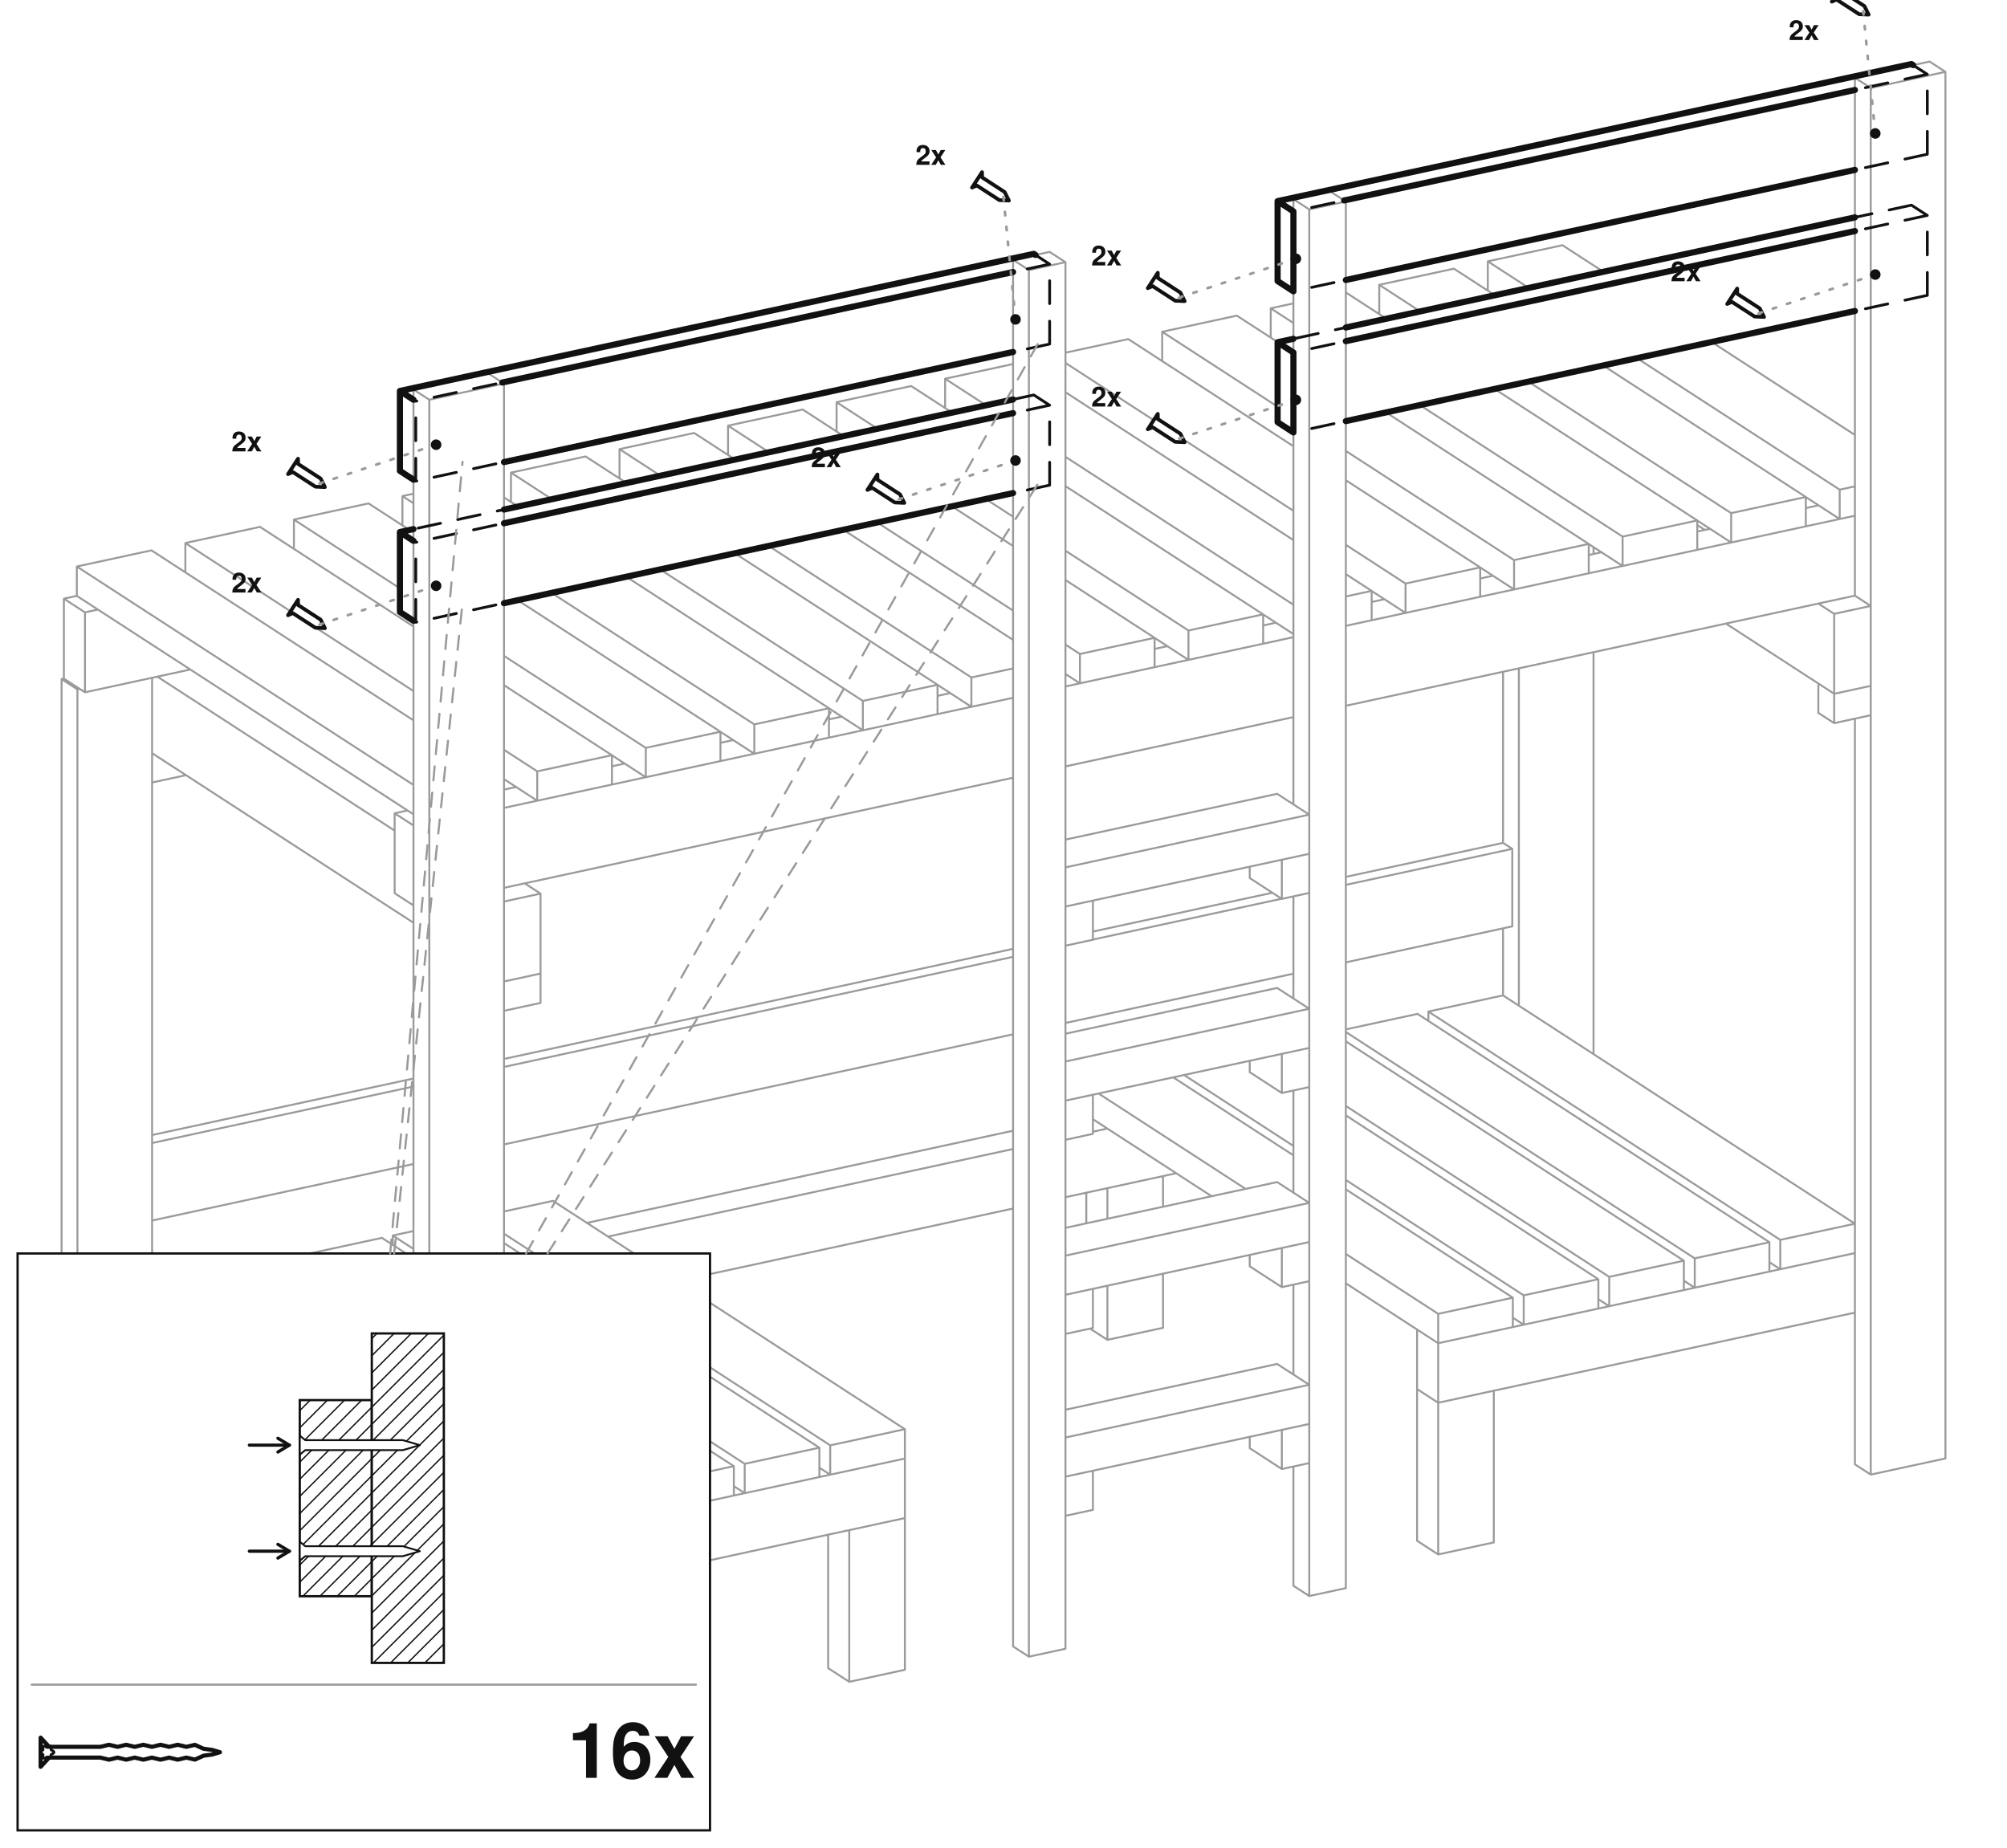
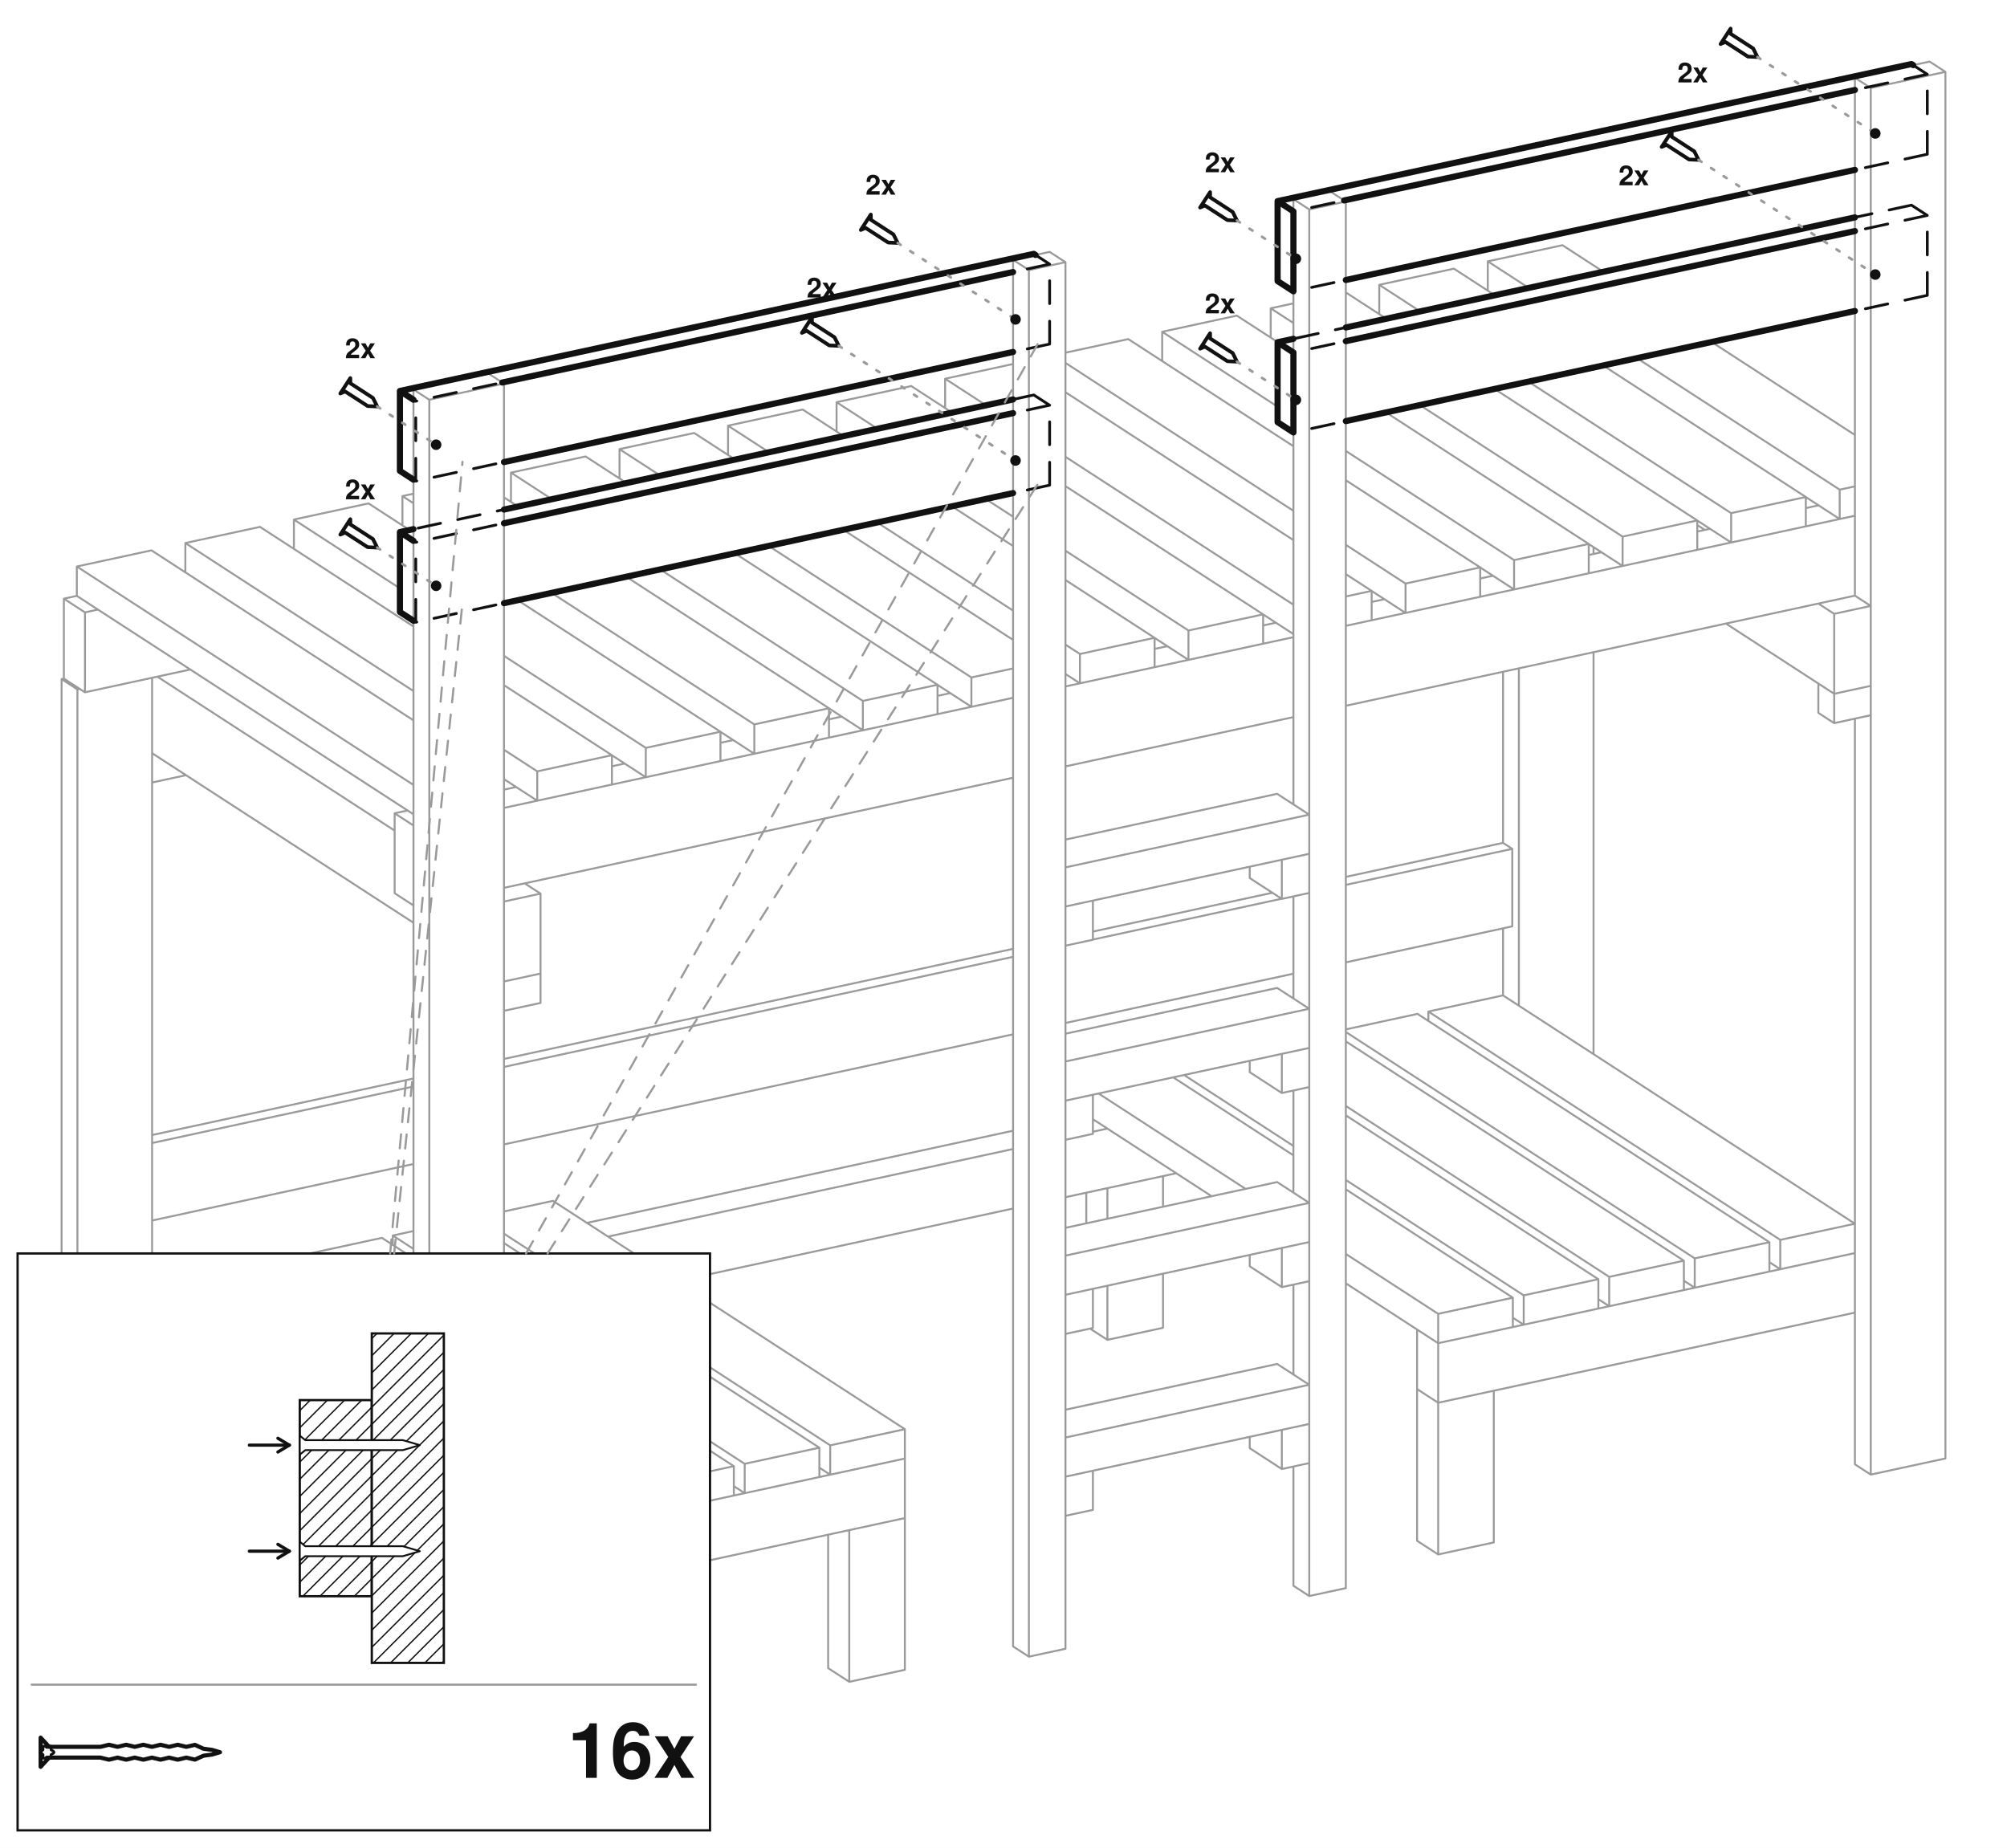
<svg xmlns="http://www.w3.org/2000/svg" viewBox="-1140.7 -920.55 2281.39 2100.63">
  <rect x="-1140.7" y="-920.55" width="2281.39" height="2100.63" fill="#ffffff" />
  <path d="M-967.82,592.05 L-961.82,595.94 M-961.82,663.63 L-961.82,595.94 M-967.82,659.73 L-961.82,663.63 M10.87,364.81 L-473.53,469.57 M196.35,413.14 L70.44,440.37 M10.87,453.25 L-371.29,535.91 M-883.59,646.71 L-961.82,663.63 M118.11,362.37 L101.61,365.94 M10.87,385.57 L-449.53,485.14 M-920.26,688.01 L-920.26,654.64 M-967.82,659.73 L-961.82,663.63 M-961.82,697 L-961.82,663.63 M-967.82,693.11 L-961.82,697 M-920.26,688.01 L-961.82,697 M-920.26,654.64 L-961.82,663.63 M670.7,277.72 L670.7,-179.16 M670.7,-290.79 L670.7,-298.63 M567.82,210.97 L567.82,134.75 M567.82,37.59 L567.82,-156.92 M585.82,222.65 L585.82,-160.81 M-967.82,832.19 L-967.82,-150.07 M-1070.7,838.87 L-1070.7,-148.58 M-1070.7,-148.58 L-1052.7,-136.91 M-1052.7,850.55 L-1052.7,-136.91 M-1070.7,838.87 L-1052.7,850.55 M-1068.1,-149.15 L-1070.7,-148.58 M-967.82,832.19 L-1052.7,850.55 M-1050.1,-137.47 L-1052.7,-136.91 M567.82,37.59 L578.32,44.4 M578.32,132.48 L578.32,44.4 M567.82,37.59 L389.13,76.23 M305.65,94.29 L101.61,138.42 M10.87,158.04 L-567.82,283.2 M-670.7,305.45 L-967.82,369.71 M578.32,132.48 L389.13,173.4 M329.56,186.28 L70.44,242.33 M10.87,255.21 L-567.82,380.37 M-670.7,402.62 L-967.82,466.88 M578.32,44.4 L389.13,85.32 M316.15,101.1 L101.61,147.5 M10.87,167.13 L-567.82,292.29 M-670.7,314.54 L-967.82,378.8 M-1068.1,-149.15 L-1068.1,-240.01 M-1068.1,-240.01 L-1044.1,-224.44 M-1044.1,-133.57 L-1044.1,-224.44 M-1068.1,-149.15 L-1044.1,-133.57 M-1053.37,-243.19 L-1068.1,-240.01 M-924.34,-159.47 L-1044.1,-133.57 M-1029.37,-227.62 L-1044.1,-224.44 M-688.7,958.77 L-688.7,914.27 M-688.7,914.27 L-670.7,925.94 M-670.7,970.45 L-670.7,925.94 M-688.7,958.77 L-670.7,970.45 M-686.1,913.7 L-688.7,914.27 M1052.7,-850.55 L1070.7,-838.87 M1070.7,737.35 L1070.7,-838.87 M967.82,744.02 L967.82,-103.61 M967.82,-243.43 L967.82,-832.19 M967.82,-832.19 L985.82,-820.51 M985.82,755.7 L985.82,-820.51 M967.82,744.02 L985.82,755.7 M1052.7,-850.55 L967.82,-832.19 M1070.7,737.35 L985.82,755.7 M1070.7,-838.87 L985.82,-820.51 M-585.82,-496.17 L-567.82,-484.49 M-567.82,1091.72 L-567.82,-484.49 M-670.7,1098.4 L-670.7,-477.81 M-670.7,-477.81 L-652.7,-466.13 M-652.7,1110.08 L-652.7,-466.13 M-670.7,1098.4 L-652.7,1110.08 M-585.82,-496.17 L-670.7,-477.81 M-567.82,1091.72 L-652.7,1110.08 M-567.82,-484.49 L-652.7,-466.13 M985.82,-107.51 L985.82,-140.88 M926.26,-110.19 L926.26,-143.57 M926.26,-143.57 L944.26,-131.89 M944.26,-98.52 L944.26,-131.89 M926.26,-110.19 L944.26,-98.52 M985.82,-107.51 L944.26,-98.52 M985.82,-140.88 L944.26,-131.89 M-967.82,-31.02 L-967.82,-64.4 M-929.24,-39.36 L-967.82,-31.02 M-526.26,219.53 L-526.26,186.15 M-567.82,228.52 L-567.82,195.14 M-526.26,219.53 L-567.82,228.52 M-526.26,186.15 L-567.82,195.14 M967.82,-243.43 L985.82,-231.75 M985.82,-140.88 L985.82,-231.75 M788.62,-323.74 L797.22,-318.16 M926.26,-234.44 L944.26,-222.76 M944.26,-131.89 L944.26,-222.76 M821.22,-211.72 L944.26,-131.89 M985.82,-140.88 L944.26,-131.89 M985.82,-231.75 L944.26,-222.76 M-544.26,83.6 L-526.26,95.28 M-526.26,186.15 L-526.26,95.28 M-961.82,-151.37 L-692.1,23.64 M-567.82,195.14 L-567.82,104.27 M-967.82,-64.4 L-670.7,128.39 M-526.26,186.15 L-567.82,195.14 M-526.26,95.28 L-567.82,104.27 M-692.1,94.82 L-692.1,3.95 M-692.1,3.95 L-670.7,17.84 M-692.1,94.82 L-670.7,108.7 M926.5,-346.12 L912,-342.98 M803.13,-319.43 L788.62,-316.3 M679.75,-292.75 L665.25,-289.61 M556.38,-266.07 L541.87,-262.93 M433,-239.38 L418.5,-236.25 M309.63,-212.7 L295.12,-209.56 M186.25,-186.02 L171.75,-182.88 M-60.5,-132.65 L-75,-129.51 M-183.87,-105.97 L-198.38,-102.83 M-307.25,-79.28 L-321.75,-76.15 M-430.62,-52.6 L-445.13,-49.46 M-554,-25.92 L-567.82,-22.93 M-677.37,0.77 L-692.1,3.95 M967.82,-243.43 L389.13,-118.27 M329.56,-105.39 L70.44,-49.34 M10.87,-36.46 L-567.82,88.7 M967.82,-334.29 L389.13,-209.13 M329.56,-196.25 L70.44,-140.21 M10.87,-127.32 L-567.82,-2.16 M470.11,658.45 L470.11,590.77 M470.11,590.77 L494.11,606.34 M494.11,674.02 L494.11,606.34 M470.11,658.45 L494.11,674.02 M967.82,571.57 L494.11,674.02 M967.82,503.88 L494.11,606.34 M-112.11,805.13 L-112.11,737.45 M-692.1,909.81 L-692.1,842.13 M-692.1,842.13 L-670.7,856.01 M-692.1,909.81 L-670.7,923.7 M-670.7,837.5 L-692.1,842.13 M-112.11,805.13 L-567.82,903.7 M-112.11,737.45 L-567.82,836.01 M181.33,588.84 L181.33,527.3 M181.33,451.22 L181.33,416.39 M94.11,470.08 L94.11,435.25 M118.11,602.52 L118.11,540.97 M118.11,464.89 L118.11,430.06 M98.42,589.74 L118.11,602.52 M181.33,588.84 L118.11,602.52 M181.33,416.39 L118.11,430.06 M557.33,832.8 L557.33,660.35 M470.11,830.91 L470.11,658.45 M470.11,658.45 L494.11,674.02 M494.11,846.48 L494.11,674.02 M470.11,830.91 L494.11,846.48 M557.33,832.8 L494.11,846.48 M557.33,660.35 L494.11,674.02 M-112.11,977.59 L-112.11,805.13 M-199.33,975.69 L-199.33,824 M-175.33,991.26 L-175.33,818.81 M-199.33,975.69 L-175.33,991.26 M-112.11,977.59 L-175.33,991.26 M-112.11,805.13 L-175.33,818.81 M311.06,629.92 L347.56,653.6 M347.56,698.11 L347.56,653.6 M70.44,758.05 L70.44,713.54 M311.06,629.92 L70.44,681.96 M347.56,698.11 L70.44,758.05 M347.56,653.6 L70.44,713.54 M311.06,423.16 L347.56,446.84 M347.56,491.35 L347.56,446.84 M70.44,551.28 L70.44,506.78 M311.06,423.16 L70.44,475.2 M347.56,491.35 L70.44,551.28 M347.56,446.84 L70.44,506.78 M311.06,202.49 L347.56,226.17 M347.56,270.68 L347.56,226.17 M70.44,330.61 L70.44,286.11 M311.06,202.49 L70.44,254.53 M347.56,270.68 L70.44,330.61 M347.56,226.17 L70.44,286.11 M311.06,-18.18 L347.56,5.5 M347.56,50.01 L347.56,5.5 M70.44,109.94 L70.44,65.44 M311.06,-18.18 L70.44,33.86 M347.56,50.01 L70.44,109.94 M347.56,5.5 L70.44,65.44 M371.13,-703.14 L389.13,-691.46 M389.13,884.75 L389.13,-691.46 M329.56,882.07 L329.56,746.51 M329.56,641.93 L329.56,539.74 M329.56,435.16 L329.56,319.08 M329.56,214.49 L329.56,98.41 M329.56,-6.18 L329.56,-694.15 M329.56,-694.15 L347.56,-682.47 M347.56,893.74 L347.56,-682.47 M329.56,882.07 L347.56,893.74 M371.13,-703.14 L329.56,-694.15 M389.13,884.75 L347.56,893.74 M389.13,-691.46 L347.56,-682.47 M52.44,-634.21 L70.44,-622.53 M70.44,953.68 L70.44,-622.53 M10.87,950.99 L10.87,-625.22 M10.87,-625.22 L28.87,-613.54 M28.87,962.67 L28.87,-613.54 M10.87,950.99 L28.87,962.67 M52.44,-634.21 L10.87,-625.22 M70.44,953.68 L28.87,962.67 M70.44,-622.53 L28.87,-613.54 M347.56,742.61 L347.56,698.11 M279.89,725.67 L279.89,712.75 M316.39,749.36 L316.39,704.85 M279.89,725.67 L316.39,749.36 M347.56,742.61 L316.39,749.36 M347.56,698.11 L316.39,704.85 M347.56,535.85 L347.56,491.35 M279.89,518.91 L279.89,505.98 M316.39,542.59 L316.39,498.09 M279.89,518.91 L316.39,542.59 M347.56,535.85 L316.39,542.59 M347.56,491.35 L316.39,498.09 M347.56,315.18 L347.56,270.68 M279.89,298.24 L279.89,285.31 M316.39,321.93 L316.39,277.42 M279.89,298.24 L316.39,321.93 M347.56,315.18 L316.39,321.93 M347.56,270.68 L316.39,277.42 M347.56,94.51 L347.56,50.01 M279.89,77.57 L279.89,64.64 M316.39,101.26 L316.39,56.75 M279.89,77.57 L316.39,101.26 M347.56,94.51 L316.39,101.26 M347.56,50.01 L316.39,56.75 M101.61,795.81 L101.61,751.3 M70.44,802.55 L70.44,758.05 M101.61,795.81 L70.44,802.55 M101.61,751.3 L70.44,758.05 M101.61,589.05 L101.61,544.54 M70.44,595.79 L70.44,551.28 M101.61,589.05 L70.44,595.79 M101.61,544.54 L70.44,551.28 M101.61,368.38 L101.61,323.87 M70.44,375.12 L70.44,330.61 M101.61,368.38 L70.44,375.12 M101.61,323.87 L70.44,330.61 M101.61,147.71 L101.61,103.2 M70.44,154.45 L70.44,109.94 M101.61,147.71 L70.44,154.45 M101.61,103.2 L70.44,109.94 M567.82,210.97 L967.82,470.5 M967.82,503.88 L967.82,470.5 M482.95,240 L482.95,229.32 M482.95,229.32 L882.95,488.86 M882.95,522.24 L882.95,488.86 M870.61,514.23 L882.95,522.24 M567.82,210.97 L482.95,229.32 M967.82,503.88 L882.95,522.24 M967.82,470.5 L882.95,488.86 M470.61,231.99 L870.61,491.53 M870.61,524.91 L870.61,491.53 M389.13,252.55 L785.74,509.88 M785.74,543.26 L785.74,509.88 M773.4,535.26 L785.74,543.26 M470.61,231.99 L389.13,249.62 M870.61,524.91 L785.74,543.26 M870.61,491.53 L785.74,509.88 M389.13,263.23 L773.4,512.55 M773.4,545.93 L773.4,512.55 M389.13,336.65 L688.53,530.91 M688.53,564.29 L688.53,530.91 M676.19,556.28 L688.53,564.29 M773.4,545.93 L688.53,564.29 M773.4,512.55 L688.53,530.91 M389.13,347.32 L676.19,533.58 M676.19,566.96 L676.19,533.58 M205.27,301.45 L329.56,382.1 M389.13,420.75 L591.32,551.93 M591.32,585.31 L591.32,551.93 M578.98,577.31 L591.32,585.31 M676.19,566.96 L591.32,585.31 M676.19,533.58 L591.32,551.93 M192.93,304.12 L329.56,392.77 M389.13,431.42 L578.98,554.6 M578.98,587.98 L578.98,554.6 M108.06,322.48 L275.19,430.92 M389.13,504.85 L494.11,572.96 M494.11,606.34 L494.11,572.96 M101.61,351.67 L236.61,439.26 M389.13,538.23 L494.11,606.34 M578.98,587.98 L494.11,606.34 M578.98,554.6 L494.11,572.96 M-900.95,528.64 L-670.7,678.04 M-567.82,744.78 L-500.95,788.17 M-500.95,821.55 L-500.95,788.17 M-967.82,558.67 L-670.7,751.46 M-967.82,592.05 L-670.7,784.84 M-900.95,528.64 L-967.82,543.1 M-500.95,821.55 L-567.82,836.01 M-500.95,788.17 L-567.82,802.63 M-803.74,507.61 L-670.7,593.94 M-567.82,660.68 L-403.74,767.15 M-403.74,800.52 L-403.74,767.15 M-888.61,536.64 L-888.61,525.97 M-888.61,525.97 L-670.7,667.36 M-567.82,734.11 L-488.61,785.5 M-488.61,818.88 L-488.61,785.5 M-500.95,810.87 L-488.61,818.88 M-803.74,507.61 L-888.61,525.97 M-403.74,800.52 L-488.61,818.88 M-403.74,767.15 L-488.61,785.5 M-706.53,486.59 L-670.7,509.84 M-567.82,576.58 L-306.53,746.12 M-306.53,779.5 L-306.53,746.12 M-791.4,515.62 L-791.4,504.94 M-791.4,504.94 L-670.7,583.26 M-567.82,650.01 L-391.4,764.48 M-391.4,797.86 L-391.4,764.48 M-403.74,789.85 L-391.4,797.86 M-706.53,486.59 L-791.4,504.94 M-306.53,779.5 L-391.4,797.86 M-306.53,746.12 L-391.4,764.48 M-567.82,492.48 L-209.32,725.1 M-209.32,758.47 L-209.32,725.1 M-694.19,494.59 L-694.19,483.92 M-694.19,483.92 L-670.7,499.16 M-567.82,565.91 L-294.19,743.45 M-294.19,776.83 L-294.19,743.45 M-306.53,768.82 L-294.19,776.83 M-670.7,478.84 L-694.19,483.92 M-209.32,758.47 L-294.19,776.83 M-209.32,725.1 L-294.19,743.45 M-512.11,444.54 L-112.11,704.07 M-112.11,737.45 L-112.11,704.07 M-567.82,481.81 L-196.98,722.43 M-196.98,755.81 L-196.98,722.43 M-209.32,747.8 L-196.98,755.81 M-512.11,444.54 L-567.82,456.59 M-112.11,737.45 L-196.98,755.81 M-112.11,704.07 L-196.98,722.43 M635.37,-641.81 L681.92,-611.62 M804.95,-531.79 L967.82,-426.11 M550.5,-590.15 L550.5,-623.46 M550.5,-623.46 L597.05,-593.26 M720.08,-513.43 L950.5,-363.92 M950.5,-330.55 L950.5,-363.92 M912,-355.53 L950.5,-330.55 M635.37,-641.81 L550.5,-623.46 M967.82,-334.29 L950.5,-330.55 M967.82,-367.67 L950.5,-363.92 M-475,-401.66 L-428.46,-371.46 M-305.43,-291.64 L-75,-142.13 M-75,-108.75 L-75,-142.13 M-559.87,-350 L-559.87,-383.31 M-559.87,-383.31 L-513.33,-353.11 M-390.3,-273.28 L-159.87,-123.77 M-159.87,-90.39 L-159.87,-123.77 M-198.38,-115.38 L-159.87,-90.39 M-475,-401.66 L-559.87,-383.31 M-75,-108.75 L-159.87,-90.39 M-75,-142.13 L-159.87,-123.77 M-567.82,-355.16 L-551.83,-344.78 M-428.8,-264.95 L-198.38,-115.44 M-198.38,-82.07 L-198.38,-115.44 M-683.25,-323.31 L-683.25,-356.62 M-683.25,-356.62 L-670.7,-348.48 M-513.67,-246.6 L-283.25,-97.09 M-283.25,-63.71 L-283.25,-97.09 M-321.75,-88.69 L-283.25,-63.71 M-670.7,-359.34 L-683.25,-356.62 M-198.38,-82.07 L-283.25,-63.71 M-198.38,-115.44 L-283.25,-97.09 M-721.75,-348.3 L-675.21,-318.1 M-552.18,-238.27 L-321.75,-88.76 M-321.75,-55.38 L-321.75,-88.76 M-806.62,-296.63 L-806.62,-329.94 M-806.62,-329.94 L-686.1,-251.74 M-567.82,-175 L-406.62,-70.41 M-406.62,-37.03 L-406.62,-70.41 M-445.13,-62.01 L-406.62,-37.03 M-721.75,-348.3 L-806.62,-329.94 M-321.75,-55.38 L-406.62,-37.03 M-321.75,-88.76 L-406.62,-70.41 M-845.13,-321.61 L-670.7,-208.43 M-567.82,-141.69 L-445.13,-62.08 M-445.13,-28.7 L-445.13,-62.08 M-930,-269.95 L-930,-303.26 M-930,-303.26 L-670.7,-135.01 M-567.82,-68.26 L-530,-43.72 M-530,-10.34 L-530,-43.72 M-567.82,-34.89 L-530,-10.34 M-845.13,-321.61 L-930,-303.26 M-445.13,-28.7 L-530,-10.34 M-445.13,-62.08 L-530,-43.72 M-968.5,-294.93 L-670.7,-101.7 M-1053.37,-243.19 L-1053.37,-276.57 M-1053.37,-276.57 L-670.7,-28.28 M-1053.37,-243.19 L-670.7,5.1 M-968.5,-294.93 L-1053.37,-276.57 M512,-615.13 L558.54,-584.93 M681.57,-505.1 L912,-355.6 M912,-322.22 L912,-355.6 M427.13,-563.46 L427.13,-596.78 M427.13,-596.78 L473.67,-566.58 M596.7,-486.75 L827.13,-337.24 M827.13,-303.86 L827.13,-337.24 M788.62,-328.85 L827.13,-303.86 M512,-615.13 L427.13,-596.78 M912,-322.22 L827.13,-303.86 M912,-355.6 L827.13,-337.24 M389.13,-588.12 L435.17,-558.25 M558.2,-478.42 L788.62,-328.91 M788.62,-295.53 L788.62,-328.91 M303.75,-536.78 L303.75,-570.09 M303.75,-570.09 L329.56,-553.35 M473.33,-460.07 L703.75,-310.56 M703.75,-277.18 L703.75,-310.56 M665.25,-302.16 L703.75,-277.18 M329.56,-575.67 L303.75,-570.09 M788.62,-295.53 L703.75,-277.18 M788.62,-328.91 L703.75,-310.56 M265.25,-561.76 L311.79,-531.56 M434.82,-451.74 L665.25,-302.23 M665.25,-268.85 L665.25,-302.23 M180.38,-510.1 L180.38,-543.41 M180.38,-543.41 L311.56,-458.29 M389.13,-407.96 L580.38,-283.87 M580.38,-250.49 L580.38,-283.87 M541.87,-275.48 L580.38,-250.49 M265.25,-561.76 L180.38,-543.41 M665.25,-268.85 L580.38,-250.49 M665.25,-302.23 L580.38,-283.87 M141.87,-535.08 L329.56,-413.3 M389.13,-374.65 L541.87,-275.55 M541.87,-242.17 L541.87,-275.55 M70.44,-508.01 L329.56,-339.88 M389.13,-301.23 L457,-257.19 M457,-223.81 L457,-257.19 M418.5,-248.79 L457,-223.81 M141.87,-535.08 L70.44,-519.63 M541.87,-242.17 L457,-223.81 M541.87,-275.55 L457,-257.19 M70.44,-474.7 L329.56,-306.57 M389.13,-267.92 L418.5,-248.86 M418.5,-215.48 L418.5,-248.86 M-66.37,-456.73 L-66.37,-490.04 M-66.37,-490.04 L-19.83,-459.84 M70.44,-401.28 L329.56,-233.14 M295.12,-222.11 L329.56,-199.76 M10.87,-506.75 L-66.37,-490.04 M418.5,-215.48 L389.13,-209.13 M418.5,-248.86 L389.13,-242.51 M-104.88,-481.71 L-58.33,-451.51 M70.44,-367.96 L295.12,-222.18 M295.12,-188.8 L295.12,-222.18 M-189.75,-430.05 L-189.75,-463.36 M-189.75,-463.36 L-143.2,-433.16 M-20.17,-353.33 L10.87,-333.19 M70.44,-294.54 L210.25,-203.82 M210.25,-170.44 L210.25,-203.82 M171.75,-195.43 L210.25,-170.44 M-104.88,-481.71 L-189.75,-463.36 M295.12,-188.8 L210.25,-170.44 M295.12,-222.18 L210.25,-203.82 M-228.25,-455.03 L-181.71,-424.83 M-58.68,-345 L10.87,-299.88 M70.44,-261.23 L171.75,-195.5 M171.75,-162.12 L171.75,-195.5 M-313.12,-403.36 L-313.12,-436.67 M-313.12,-436.67 L-266.58,-406.48 M-143.55,-326.65 L10.87,-226.46 M70.44,-187.81 L86.88,-177.14 M86.88,-143.76 L86.88,-177.14 M70.44,-154.43 L86.88,-143.76 M-228.25,-455.03 L-313.12,-436.67 M171.75,-162.12 L86.88,-143.76 M171.75,-195.5 L86.88,-177.14 M-351.63,-428.35 L-305.08,-398.15 M-182.05,-318.32 L10.87,-193.15 M-436.5,-376.68 L-436.5,-409.99 M-436.5,-409.99 L-389.95,-379.79 M-266.92,-299.96 L-36.5,-150.46 M-36.5,-117.08 L-36.5,-150.46 M-75,-142.06 L-36.5,-117.08 M-351.63,-428.35 L-436.5,-409.99 M10.87,-127.32 L-36.5,-117.08 M10.87,-160.7 L-36.5,-150.46" fill="none" stroke="#9a9a9a" stroke-width="2.2" stroke-linecap="round" stroke-linejoin="round" />
  <path d="M1032.1,-687.35 L1050.1,-675.67 M1050.1,-584.81 L1050.1,-675.67 M311.56,-440.65 L311.56,-531.52 M311.56,-531.52 L329.56,-519.84 M329.56,-428.97 L329.56,-519.84 M311.56,-440.65 L329.56,-428.97 M1032.1,-687.35 L311.56,-531.52 M1050.1,-584.81 L329.56,-428.97 M1050.1,-675.67 L329.56,-519.84 M1032.1,-847.75 L1050.1,-836.08 M1050.1,-745.21 L1050.1,-836.08 M311.56,-601.05 L311.56,-691.92 M311.56,-691.92 L329.56,-680.24 M329.56,-589.38 L329.56,-680.24 M311.56,-601.05 L329.56,-589.38 M1032.1,-847.75 L311.56,-691.92 M1050.1,-745.21 L329.56,-589.38 M1050.1,-836.08 L329.56,-680.24 M34.44,-471.58 L52.44,-459.9 M52.44,-369.04 L52.44,-459.9 M-686.1,-224.88 L-686.1,-315.74 M-686.1,-315.74 L-668.1,-304.06 M-668.1,-213.2 L-668.1,-304.06 M-686.1,-224.88 L-668.1,-213.2 M34.44,-471.58 L-686.1,-315.74 M52.44,-369.04 L-668.1,-213.2 M52.44,-459.9 L-668.1,-304.06 M34.44,-631.98 L52.44,-620.3 M52.44,-529.44 L52.44,-620.3 M-686.1,-385.28 L-686.1,-476.14 M-686.1,-476.14 L-668.1,-464.47 M-668.1,-373.6 L-668.1,-464.47 M-686.1,-385.28 L-668.1,-373.6 M34.44,-631.98 L-686.1,-476.14 M52.44,-529.44 L-668.1,-373.6 M52.44,-620.3 L-668.1,-464.47" fill="none" stroke="#111111" stroke-width="3.15" stroke-linecap="round" stroke-linejoin="round" stroke-dasharray="26 20" />
  <path d="M311.56,-440.65 L311.56,-531.52 M311.56,-531.52 L329.56,-519.84 M329.56,-428.97 L329.56,-519.84 M311.56,-440.65 L329.56,-428.97 M967.82,-673.45 L389.13,-548.29 M329.56,-535.41 L311.56,-531.52 M967.82,-567.01 L389.13,-441.86 M967.82,-657.88 L389.13,-532.72 M1032.1,-847.75 L1034.02,-846.51 M311.56,-601.05 L311.56,-691.92 M311.56,-691.92 L329.56,-680.24 M329.56,-589.38 L329.56,-680.24 M311.56,-601.05 L329.56,-589.38 M1032.1,-847.75 L311.56,-691.92 M967.82,-727.42 L389.13,-602.26 M967.82,-818.28 L387.21,-692.71 M-686.1,-224.88 L-686.1,-315.74 M-686.1,-315.74 L-670.7,-305.75 M-686.1,-224.88 L-670.7,-214.88 M10.87,-466.48 L-567.82,-341.32 M-670.7,-319.07 L-686.1,-315.74 M10.87,-360.04 L-567.82,-234.89 M10.87,-450.91 L-567.82,-325.75 M34.44,-631.98 L36.36,-630.73 M-686.1,-385.28 L-686.1,-476.14 M-686.1,-476.14 L-670.7,-466.15 M-686.1,-385.28 L-670.7,-375.29 M34.44,-631.98 L-686.1,-476.14 M10.87,-520.45 L-567.82,-395.29 M10.87,-611.31 L-569.75,-485.74" fill="none" stroke="#111111" stroke-width="7" stroke-linecap="round" stroke-linejoin="round" />
  <rect x="-1120.7" y="504.32" width="787.08" height="655.76" rx="0" fill="#ffffff" stroke="#111111" stroke-width="2.6" />
  <rect x="-799.95" y="671.02" width="81.89" height="222.93" rx="0" fill="#ffffff" stroke="#111111" stroke-width="2.6" />
  <path d="M-799.95,682.96 L-788.01,671.02 M-799.95,702.46 L-768.51,671.02 M-799.95,721.96 L-749.01,671.02 M-799.95,741.45 L-729.51,671.02 M-799.95,760.95 L-718.06,679.06 M-799.95,780.45 L-718.06,698.56 M-799.95,799.95 L-718.06,718.06 M-799.95,819.45 L-718.06,737.55 M-799.95,838.94 L-718.06,757.05 M-799.95,858.44 L-718.06,776.55 M-799.95,877.94 L-718.06,796.05 M-796.46,893.95 L-718.06,815.55 M-776.96,893.95 L-718.06,835.04 M-757.46,893.95 L-718.06,854.54 M-737.96,893.95 L-718.06,874.04 M-718.47,893.95 L-718.06,893.54" fill="none" stroke="#111111" stroke-width="1.5" />
  <rect x="-718.06" y="595.22" width="81.89" height="374.52" rx="0" fill="#ffffff" stroke="#111111" stroke-width="2.6" />
  <path d="M-718.06,601.07 L-712.21,595.22 M-718.06,620.57 L-692.72,595.22 M-718.06,640.06 L-673.22,595.22 M-718.06,659.56 L-653.72,595.22 M-718.06,679.06 L-636.16,597.17 M-718.06,698.56 L-636.16,616.67 M-718.06,718.06 L-636.16,636.16 M-718.06,737.55 L-636.16,655.66 M-718.06,757.05 L-636.16,675.16 M-718.06,776.55 L-636.16,694.66 M-718.06,796.05 L-636.16,714.16 M-718.06,815.55 L-636.16,733.65 M-718.06,835.04 L-636.16,753.15 M-718.06,854.54 L-636.16,772.65 M-718.06,874.04 L-636.16,792.15 M-718.06,893.54 L-636.16,811.65 M-718.06,913.04 L-636.16,831.15 M-718.06,932.54 L-636.16,850.64 M-718.06,952.03 L-636.16,870.14 M-716.27,969.74 L-636.16,889.64 M-696.77,969.74 L-636.16,909.14 M-677.27,969.74 L-636.16,928.64 M-657.77,969.74 L-636.16,948.13 M-638.28,969.74 L-636.16,967.63" fill="none" stroke="#111111" stroke-width="1.5" />
  <path d="M-799.95,831.96 L-793.69,837.08 L-682.8,837.08 L-663.46,842.77 L-682.8,848.45 L-793.69,848.45 L-799.95,853.57 Z" fill="#ffffff" stroke="#111111" stroke-width="2.08" stroke-linejoin="round" />
  <path d="M-857.27,842.77 L-811.83,842.77" fill="none" stroke="#111111" stroke-width="3.64" stroke-linecap="round" />
  <path d="M-811.83,842.77 L-824.8,834.97" fill="none" stroke="#111111" stroke-width="3.64" stroke-linecap="round" />
  <path d="M-811.83,842.77 L-824.8,850.56" fill="none" stroke="#111111" stroke-width="3.64" stroke-linecap="round" />
  <path d="M-799.95,711.4 L-793.69,716.52 L-682.8,716.52 L-663.46,722.2 L-682.8,727.89 L-793.69,727.89 L-799.95,733.01 Z" fill="#ffffff" stroke="#111111" stroke-width="2.08" stroke-linejoin="round" />
  <path d="M-857.27,722.2 L-811.83,722.2" fill="none" stroke="#111111" stroke-width="3.64" stroke-linecap="round" />
  <path d="M-811.83,722.2 L-824.8,714.4" fill="none" stroke="#111111" stroke-width="3.64" stroke-linecap="round" />
  <path d="M-811.83,722.2 L-824.8,730" fill="none" stroke="#111111" stroke-width="3.64" stroke-linecap="round" />
  <path d="M-1104.7,994.47 L-349.62,994.47" fill="none" stroke="#9a9a9a" stroke-width="2.4" stroke-linecap="round" />
  <svg x="-1104.7" y="1020.31" width="224.24" height="101.93" viewBox="0 0 264 120" preserveAspectRatio="xMidYMid meet">
    <g fill="none" stroke="#111" stroke-width="5.5" stroke-linecap="round" stroke-linejoin="round">
      <g transform="scale(4) translate(3 15)" stroke-width="1.38">
        <path d="M 0 -4.88 L 2.83 -1.8 L 19.98 -1.8 L 19.98 -1.8 L 22.86 -2.5 L 25.73 -1.8 L 28.61 -2.5 L 31.48 -1.8 L 34.36 -2.5 L 37.23 -1.8 L 40.11 -2.5 L 42.98 -1.8 L 45.86 -2.5 L 48.73 -1.8 L 51.61 -2.47 L 54.48 -1.17 L 57.36 -0.78 L 60 0 L 60 0 L 60 0 L 57.36 0.78 L 54.48 1.17 L 51.61 2.47 L 48.73 1.8 L 45.86 2.5 L 42.98 1.8 L 40.11 2.5 L 37.23 1.8 L 34.36 2.5 L 31.48 1.8 L 28.61 2.5 L 25.73 1.8 L 22.86 2.5 L 19.98 1.8 L 19.98 1.8 L 2.83 1.8 L 0 4.88 Z" />
        <path d="M 4.49 0 L 4.26 0.37 L 3.8 0.6 L 3.5 0.78 L 3.49 1.13 L 3.53 1.64 L 3.32 2.03 L 2.88 2.02 L 2.45 1.73 L 2.15 1.56 L 1.85 1.73 L 1.42 2.02 L 0.98 2.03 L 0.77 1.64 L 0.81 1.13 L 0.8 0.78 L 0.5 0.6 L 0.04 0.37 L -0.19 0 L 0.04 -0.37 L 0.5 -0.6 L 0.8 -0.78 L 0.81 -1.13 L 0.77 -1.64 L 0.98 -2.03 L 1.42 -2.02 L 1.85 -1.73 L 2.15 -1.56 L 2.45 -1.73 L 2.88 -2.02 L 3.32 -2.03 L 3.53 -1.64 L 3.49 -1.13 L 3.5 -0.78 L 3.8 -0.6 L 4.26 -0.37 Z" stroke-width="0.88" />
      </g>
    </g>
  </svg>
  <text x="-349.62" y="1100.4" font-family="Helvetica, Arial, sans-serif" font-size="87.37" font-weight="bold" text-anchor="end" fill="#111111">16x</text>
-   <path d="M952.9,-936.22 L952.98,-930.27 L978.6,-913.64 L983.45,-903.94 L972.62,-904.41 L946.99,-921.04 L941.53,-918.68 Z" fill="#ffffff" stroke="#111111" stroke-width="4.2" stroke-linejoin="round" />
-   <path d="M977.21,-907.99 L990.96,-768.86" fill="none" stroke="#9a9a9a" stroke-width="3" stroke-linecap="round" stroke-dasharray="4 13" />
+   <path d="M826.48,-888.03 L826.56,-882.08 L852.18,-865.45 L857.03,-855.75 L846.2,-856.23 L820.57,-872.86 L815.11,-870.5 Z" fill="#ffffff" stroke="#111111" stroke-width="4.2" stroke-linejoin="round" />
+   <path d="M857.03,-855.75 L990.96,-768.86" fill="none" stroke="#9a9a9a" stroke-width="3" stroke-linecap="round" stroke-dasharray="4 13" />
  <circle cx="990.96" cy="-768.86" r="6" fill="#111111" />
-   <text x="892.53" y="-875.06" font-family="Helvetica, Arial, sans-serif" font-size="31.25" font-weight="bold" text-anchor="start" fill="#111111">2x</text>
-   <path d="M175.38,-610.51 L175.45,-604.56 L201.08,-587.93 L205.93,-578.23 L195.09,-578.7 L169.46,-595.33 L164,-592.97 Z" fill="#ffffff" stroke="#111111" stroke-width="4.2" stroke-linejoin="round" />
-   <path d="M199.69,-582.27 L332.35,-626.41" fill="none" stroke="#9a9a9a" stroke-width="3" stroke-linecap="round" stroke-dasharray="4 13" />
+   <path d="M234.83,-702.14 L234.91,-696.19 L260.54,-679.56 L265.39,-669.86 L254.55,-670.33 L228.92,-686.96 L223.46,-684.61 Z" fill="#ffffff" stroke="#111111" stroke-width="4.2" stroke-linejoin="round" />
+   <path d="M265.39,-669.86 L332.35,-626.41" fill="none" stroke="#9a9a9a" stroke-width="3" stroke-linecap="round" stroke-dasharray="4 13" />
  <circle cx="332.35" cy="-626.41" r="6" fill="#111111" />
-   <text x="99.68" y="-618.82" font-family="Helvetica, Arial, sans-serif" font-size="31.25" font-weight="bold" text-anchor="start" fill="#111111">2x</text>
-   <path d="M833.99,-592.55 L834.06,-586.6 L859.69,-569.97 L864.54,-560.27 L853.7,-560.74 L828.08,-577.37 L822.61,-575.01 Z" fill="#ffffff" stroke="#111111" stroke-width="4.2" stroke-linejoin="round" />
-   <path d="M858.3,-564.32 L990.96,-608.45" fill="none" stroke="#9a9a9a" stroke-width="3" stroke-linecap="round" stroke-dasharray="4 13" />
+   <path d="M759.52,-771.08 L759.59,-765.13 L785.22,-748.5 L790.07,-738.8 L779.23,-739.27 L753.61,-755.9 L748.14,-753.54 Z" fill="#ffffff" stroke="#111111" stroke-width="4.2" stroke-linejoin="round" />
+   <path d="M790.07,-738.8 L990.96,-608.45" fill="none" stroke="#9a9a9a" stroke-width="3" stroke-linecap="round" stroke-dasharray="4 13" />
  <circle cx="990.96" cy="-608.45" r="6" fill="#111111" />
-   <text x="758.29" y="-600.86" font-family="Helvetica, Arial, sans-serif" font-size="31.25" font-weight="bold" text-anchor="start" fill="#111111">2x</text>
-   <path d="M-24.41,-724.85 L-24.33,-718.9 L1.29,-702.27 L6.14,-692.57 L-4.69,-693.04 L-30.32,-709.67 L-35.78,-707.31 Z" fill="#ffffff" stroke="#111111" stroke-width="4.2" stroke-linejoin="round" />
-   <path d="M-0.1,-696.61 L13.65,-557.48" fill="none" stroke="#9a9a9a" stroke-width="3" stroke-linecap="round" stroke-dasharray="4 13" />
+   <path d="M-150.83,-676.66 L-150.75,-670.71 L-125.13,-654.08 L-120.28,-644.38 L-131.11,-644.86 L-156.74,-661.48 L-162.2,-659.13 Z" fill="#ffffff" stroke="#111111" stroke-width="4.2" stroke-linejoin="round" />
+   <path d="M-120.28,-644.38 L13.65,-557.48" fill="none" stroke="#9a9a9a" stroke-width="3" stroke-linecap="round" stroke-dasharray="4 13" />
  <circle cx="13.65" cy="-557.48" r="6" fill="#111111" />
-   <text x="-100.11" y="-733.16" font-family="Helvetica, Arial, sans-serif" font-size="31.25" font-weight="bold" text-anchor="start" fill="#111111">2x</text>
-   <path d="M175.38,-450.1 L175.45,-444.15 L201.08,-427.53 L205.93,-417.82 L195.09,-418.3 L169.46,-434.93 L164,-432.57 Z" fill="#ffffff" stroke="#111111" stroke-width="4.2" stroke-linejoin="round" />
-   <path d="M199.69,-421.87 L332.35,-466.01" fill="none" stroke="#9a9a9a" stroke-width="3" stroke-linecap="round" stroke-dasharray="4 13" />
+   <path d="M234.83,-541.74 L234.91,-535.79 L260.54,-519.16 L265.39,-509.46 L254.55,-509.93 L228.92,-526.56 L223.46,-524.2 Z" fill="#ffffff" stroke="#111111" stroke-width="4.2" stroke-linejoin="round" />
+   <path d="M265.39,-509.46 L332.35,-466.01" fill="none" stroke="#9a9a9a" stroke-width="3" stroke-linecap="round" stroke-dasharray="4 13" />
  <circle cx="332.35" cy="-466.01" r="6" fill="#111111" />
-   <text x="99.68" y="-458.42" font-family="Helvetica, Arial, sans-serif" font-size="31.25" font-weight="bold" text-anchor="start" fill="#111111">2x</text>
-   <path d="M-801.93,-399.13 L-801.86,-393.19 L-776.23,-376.56 L-771.38,-366.85 L-782.22,-367.33 L-807.85,-383.96 L-813.31,-381.6 Z" fill="#ffffff" stroke="#111111" stroke-width="4.2" stroke-linejoin="round" />
-   <path d="M-777.62,-370.9 L-644.96,-415.04" fill="none" stroke="#9a9a9a" stroke-width="3" stroke-linecap="round" stroke-dasharray="4 13" />
+   <path d="M-742.48,-490.77 L-742.4,-484.82 L-716.77,-468.19 L-711.92,-458.49 L-722.76,-458.96 L-748.39,-475.59 L-753.85,-473.24 Z" fill="#ffffff" stroke="#111111" stroke-width="4.2" stroke-linejoin="round" />
+   <path d="M-711.92,-458.49 L-644.96,-415.04" fill="none" stroke="#9a9a9a" stroke-width="3" stroke-linecap="round" stroke-dasharray="4 13" />
  <circle cx="-644.96" cy="-415.04" r="6" fill="#111111" />
-   <text x="-877.63" y="-407.45" font-family="Helvetica, Arial, sans-serif" font-size="31.25" font-weight="bold" text-anchor="start" fill="#111111">2x</text>
-   <path d="M-143.32,-381.18 L-143.25,-375.23 L-117.62,-358.6 L-112.77,-348.89 L-123.6,-349.37 L-149.23,-366 L-154.7,-363.64 Z" fill="#ffffff" stroke="#111111" stroke-width="4.2" stroke-linejoin="round" />
-   <path d="M-119.01,-352.94 L13.65,-397.08" fill="none" stroke="#9a9a9a" stroke-width="3" stroke-linecap="round" stroke-dasharray="4 13" />
+   <path d="M-217.79,-559.71 L-217.72,-553.76 L-192.09,-537.13 L-187.24,-527.43 L-198.08,-527.9 L-223.7,-544.53 L-229.17,-542.17 Z" fill="#ffffff" stroke="#111111" stroke-width="4.2" stroke-linejoin="round" />
+   <path d="M-187.24,-527.43 L13.65,-397.08" fill="none" stroke="#9a9a9a" stroke-width="3" stroke-linecap="round" stroke-dasharray="4 13" />
  <circle cx="13.65" cy="-397.08" r="6" fill="#111111" />
-   <text x="-219.02" y="-389.49" font-family="Helvetica, Arial, sans-serif" font-size="31.25" font-weight="bold" text-anchor="start" fill="#111111">2x</text>
-   <path d="M-801.93,-238.73 L-801.86,-232.78 L-776.23,-216.15 L-771.38,-206.45 L-782.22,-206.93 L-807.85,-223.55 L-813.31,-221.2 Z" fill="#ffffff" stroke="#111111" stroke-width="4.2" stroke-linejoin="round" />
-   <path d="M-777.62,-210.5 L-644.96,-254.64" fill="none" stroke="#9a9a9a" stroke-width="3" stroke-linecap="round" stroke-dasharray="4 13" />
+   <path d="M-742.48,-330.37 L-742.4,-324.42 L-716.77,-307.79 L-711.92,-298.08 L-722.76,-298.56 L-748.39,-315.19 L-753.85,-312.83 Z" fill="#ffffff" stroke="#111111" stroke-width="4.2" stroke-linejoin="round" />
+   <path d="M-711.92,-298.08 L-644.96,-254.64" fill="none" stroke="#9a9a9a" stroke-width="3" stroke-linecap="round" stroke-dasharray="4 13" />
  <circle cx="-644.96" cy="-254.64" r="6" fill="#111111" />
-   <text x="-877.63" y="-247.05" font-family="Helvetica, Arial, sans-serif" font-size="31.25" font-weight="bold" text-anchor="start" fill="#111111">2x</text>
+   <text x="766.11" y="-826.87" font-family="Helvetica, Arial, sans-serif" font-size="31.25" font-weight="bold" text-anchor="start" fill="#111111">2x</text>
+   <text x="228.83" y="-724.77" font-family="Helvetica, Arial, sans-serif" font-size="31.25" font-weight="bold" text-anchor="start" fill="#111111">2x</text>
+   <text x="699.15" y="-709.92" font-family="Helvetica, Arial, sans-serif" font-size="31.25" font-weight="bold" text-anchor="start" fill="#111111">2x</text>
+   <text x="-156.83" y="-699.29" font-family="Helvetica, Arial, sans-serif" font-size="31.25" font-weight="bold" text-anchor="start" fill="#111111">2x</text>
+   <text x="228.83" y="-564.36" font-family="Helvetica, Arial, sans-serif" font-size="31.25" font-weight="bold" text-anchor="start" fill="#111111">2x</text>
+   <text x="-748.48" y="-513.4" font-family="Helvetica, Arial, sans-serif" font-size="31.25" font-weight="bold" text-anchor="start" fill="#111111">2x</text>
+   <text x="-223.8" y="-582.33" font-family="Helvetica, Arial, sans-serif" font-size="31.25" font-weight="bold" text-anchor="start" fill="#111111">2x</text>
+   <text x="-748.48" y="-352.99" font-family="Helvetica, Arial, sans-serif" font-size="31.25" font-weight="bold" text-anchor="start" fill="#111111">2x</text>
  <path d="M-692.69,504.32 L-614.96,-235.17" fill="none" stroke="#9a9a9a" stroke-width="2.4" stroke-linecap="round" stroke-dasharray="16 14" />
  <path d="M-697.19,504.32 L-614.96,-395.57" fill="none" stroke="#9a9a9a" stroke-width="2.4" stroke-linecap="round" stroke-dasharray="16 14" />
  <path d="M-518.25,504.32 L43.65,-377.62" fill="none" stroke="#9a9a9a" stroke-width="2.4" stroke-linecap="round" stroke-dasharray="16 14" />
  <path d="M-542.71,504.32 L43.65,-538.02" fill="none" stroke="#9a9a9a" stroke-width="2.4" stroke-linecap="round" stroke-dasharray="16 14" />
</svg>
